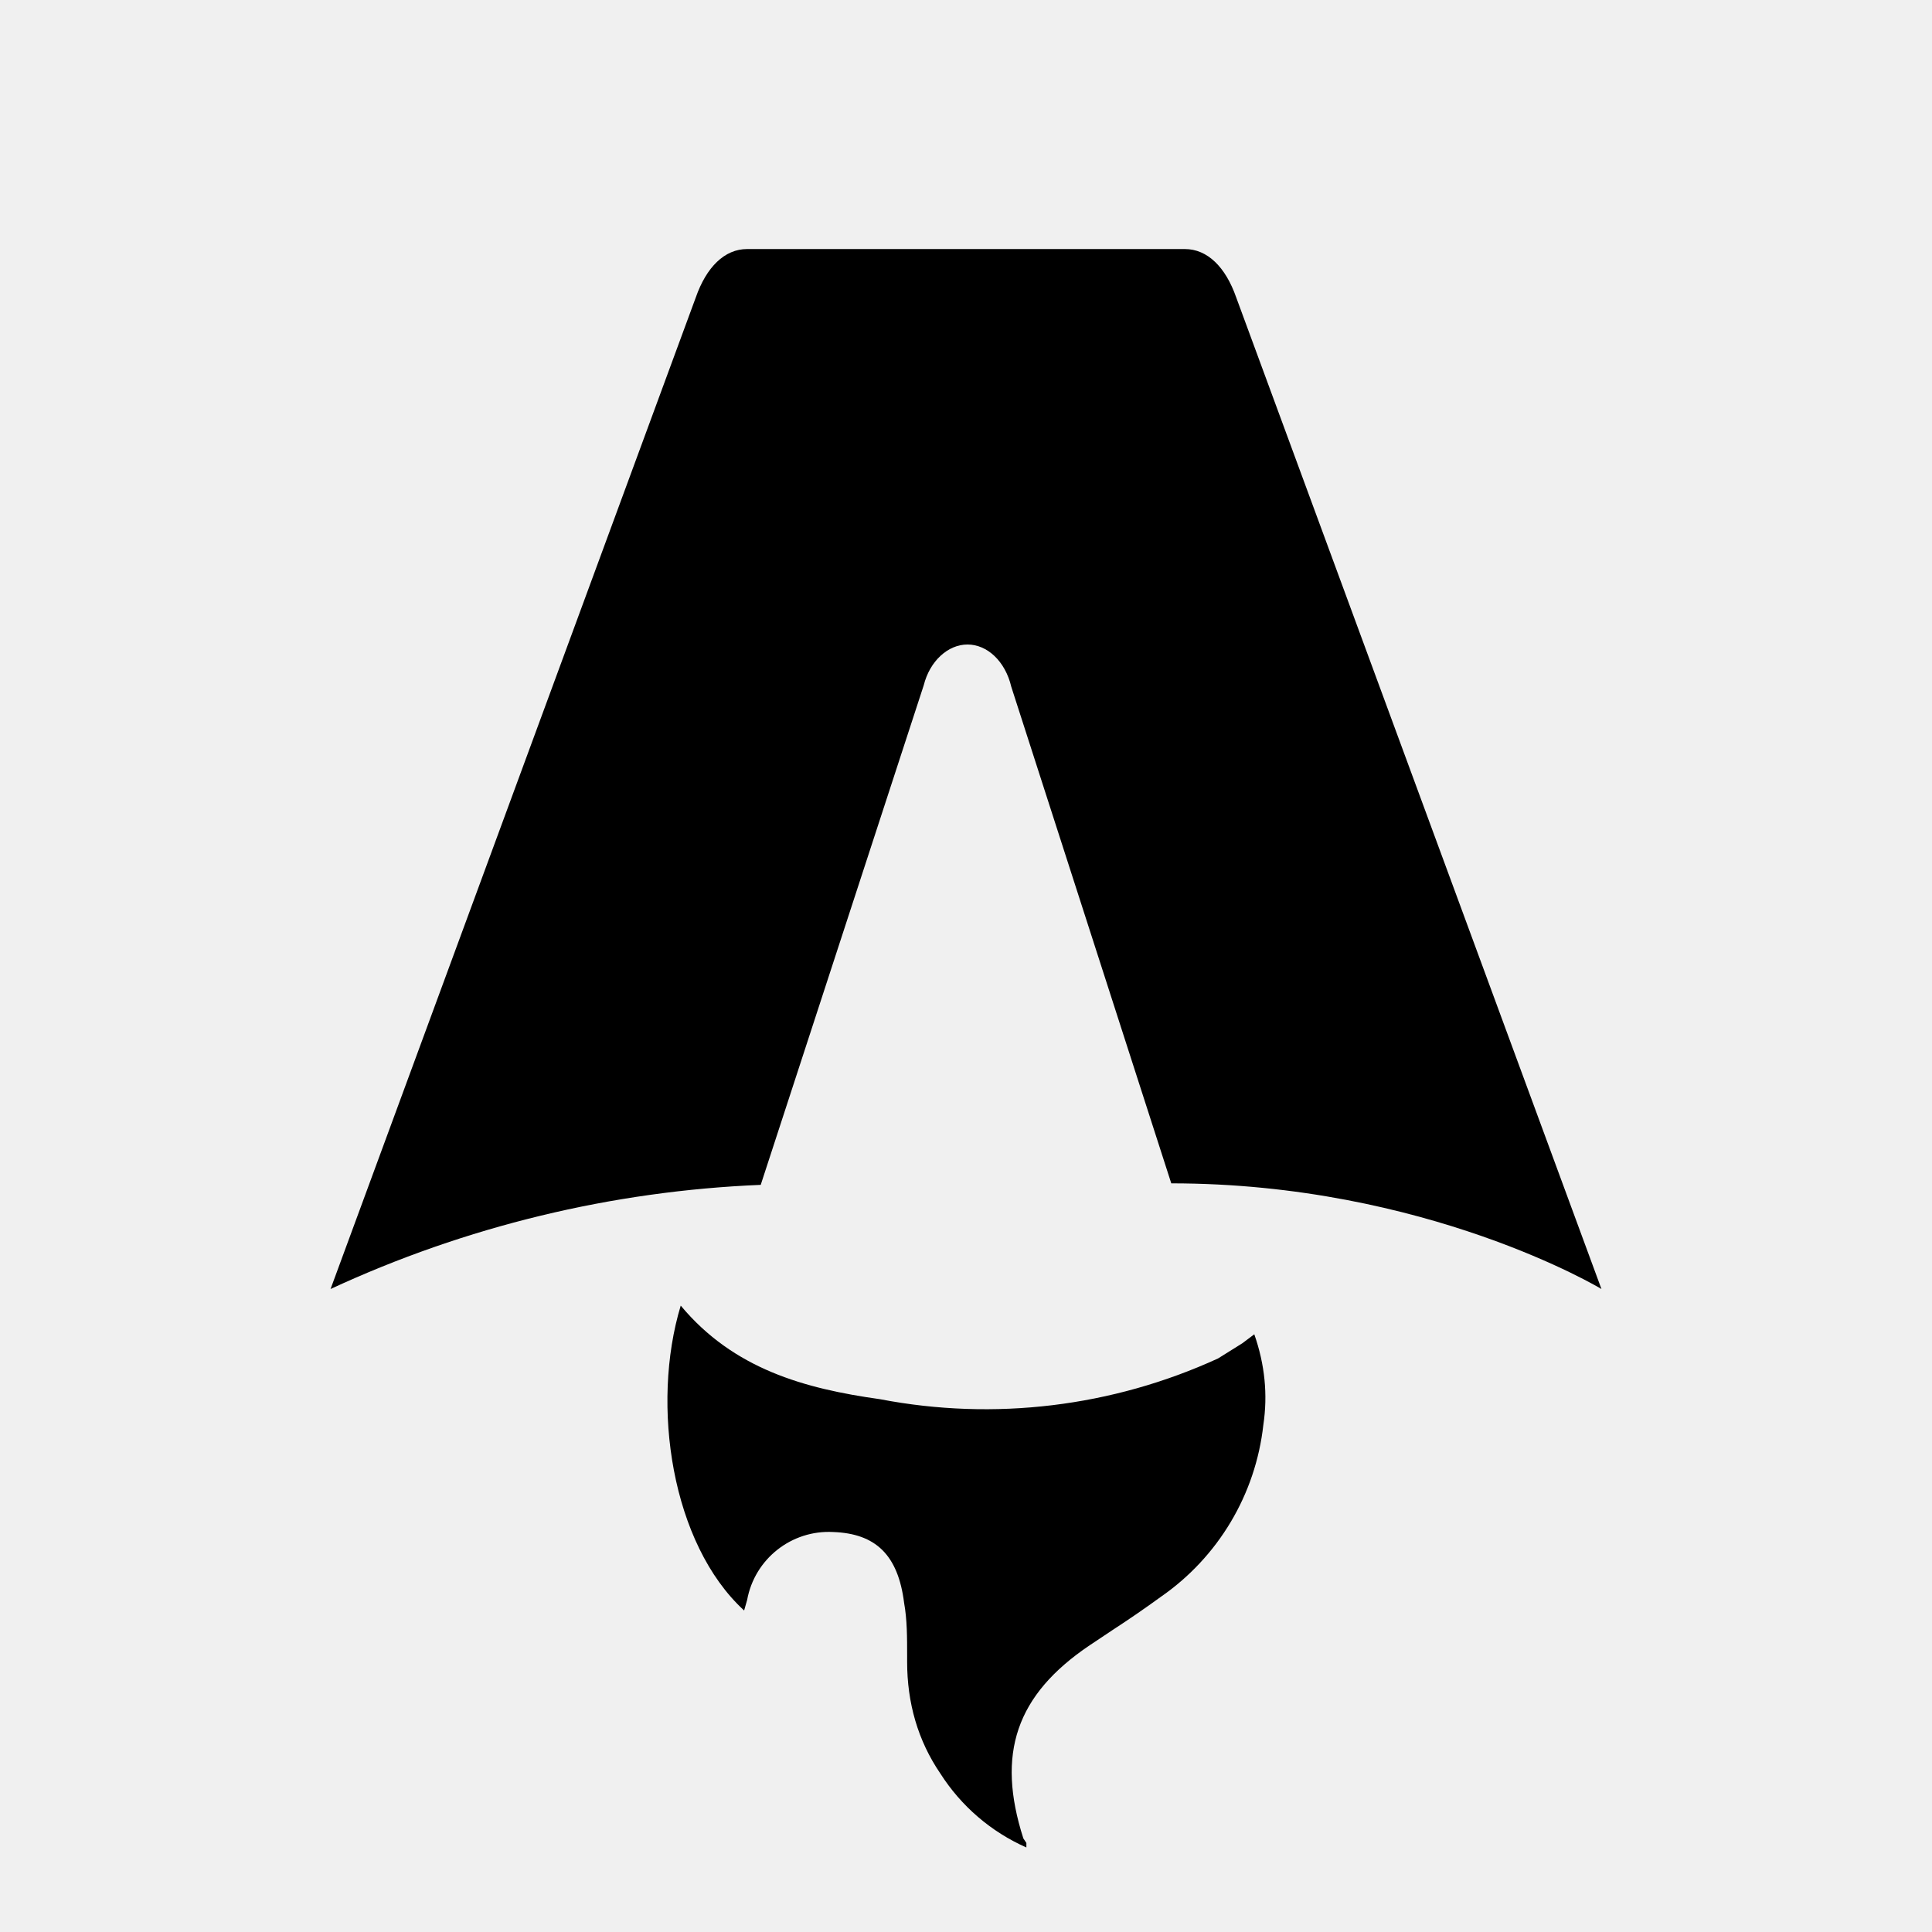
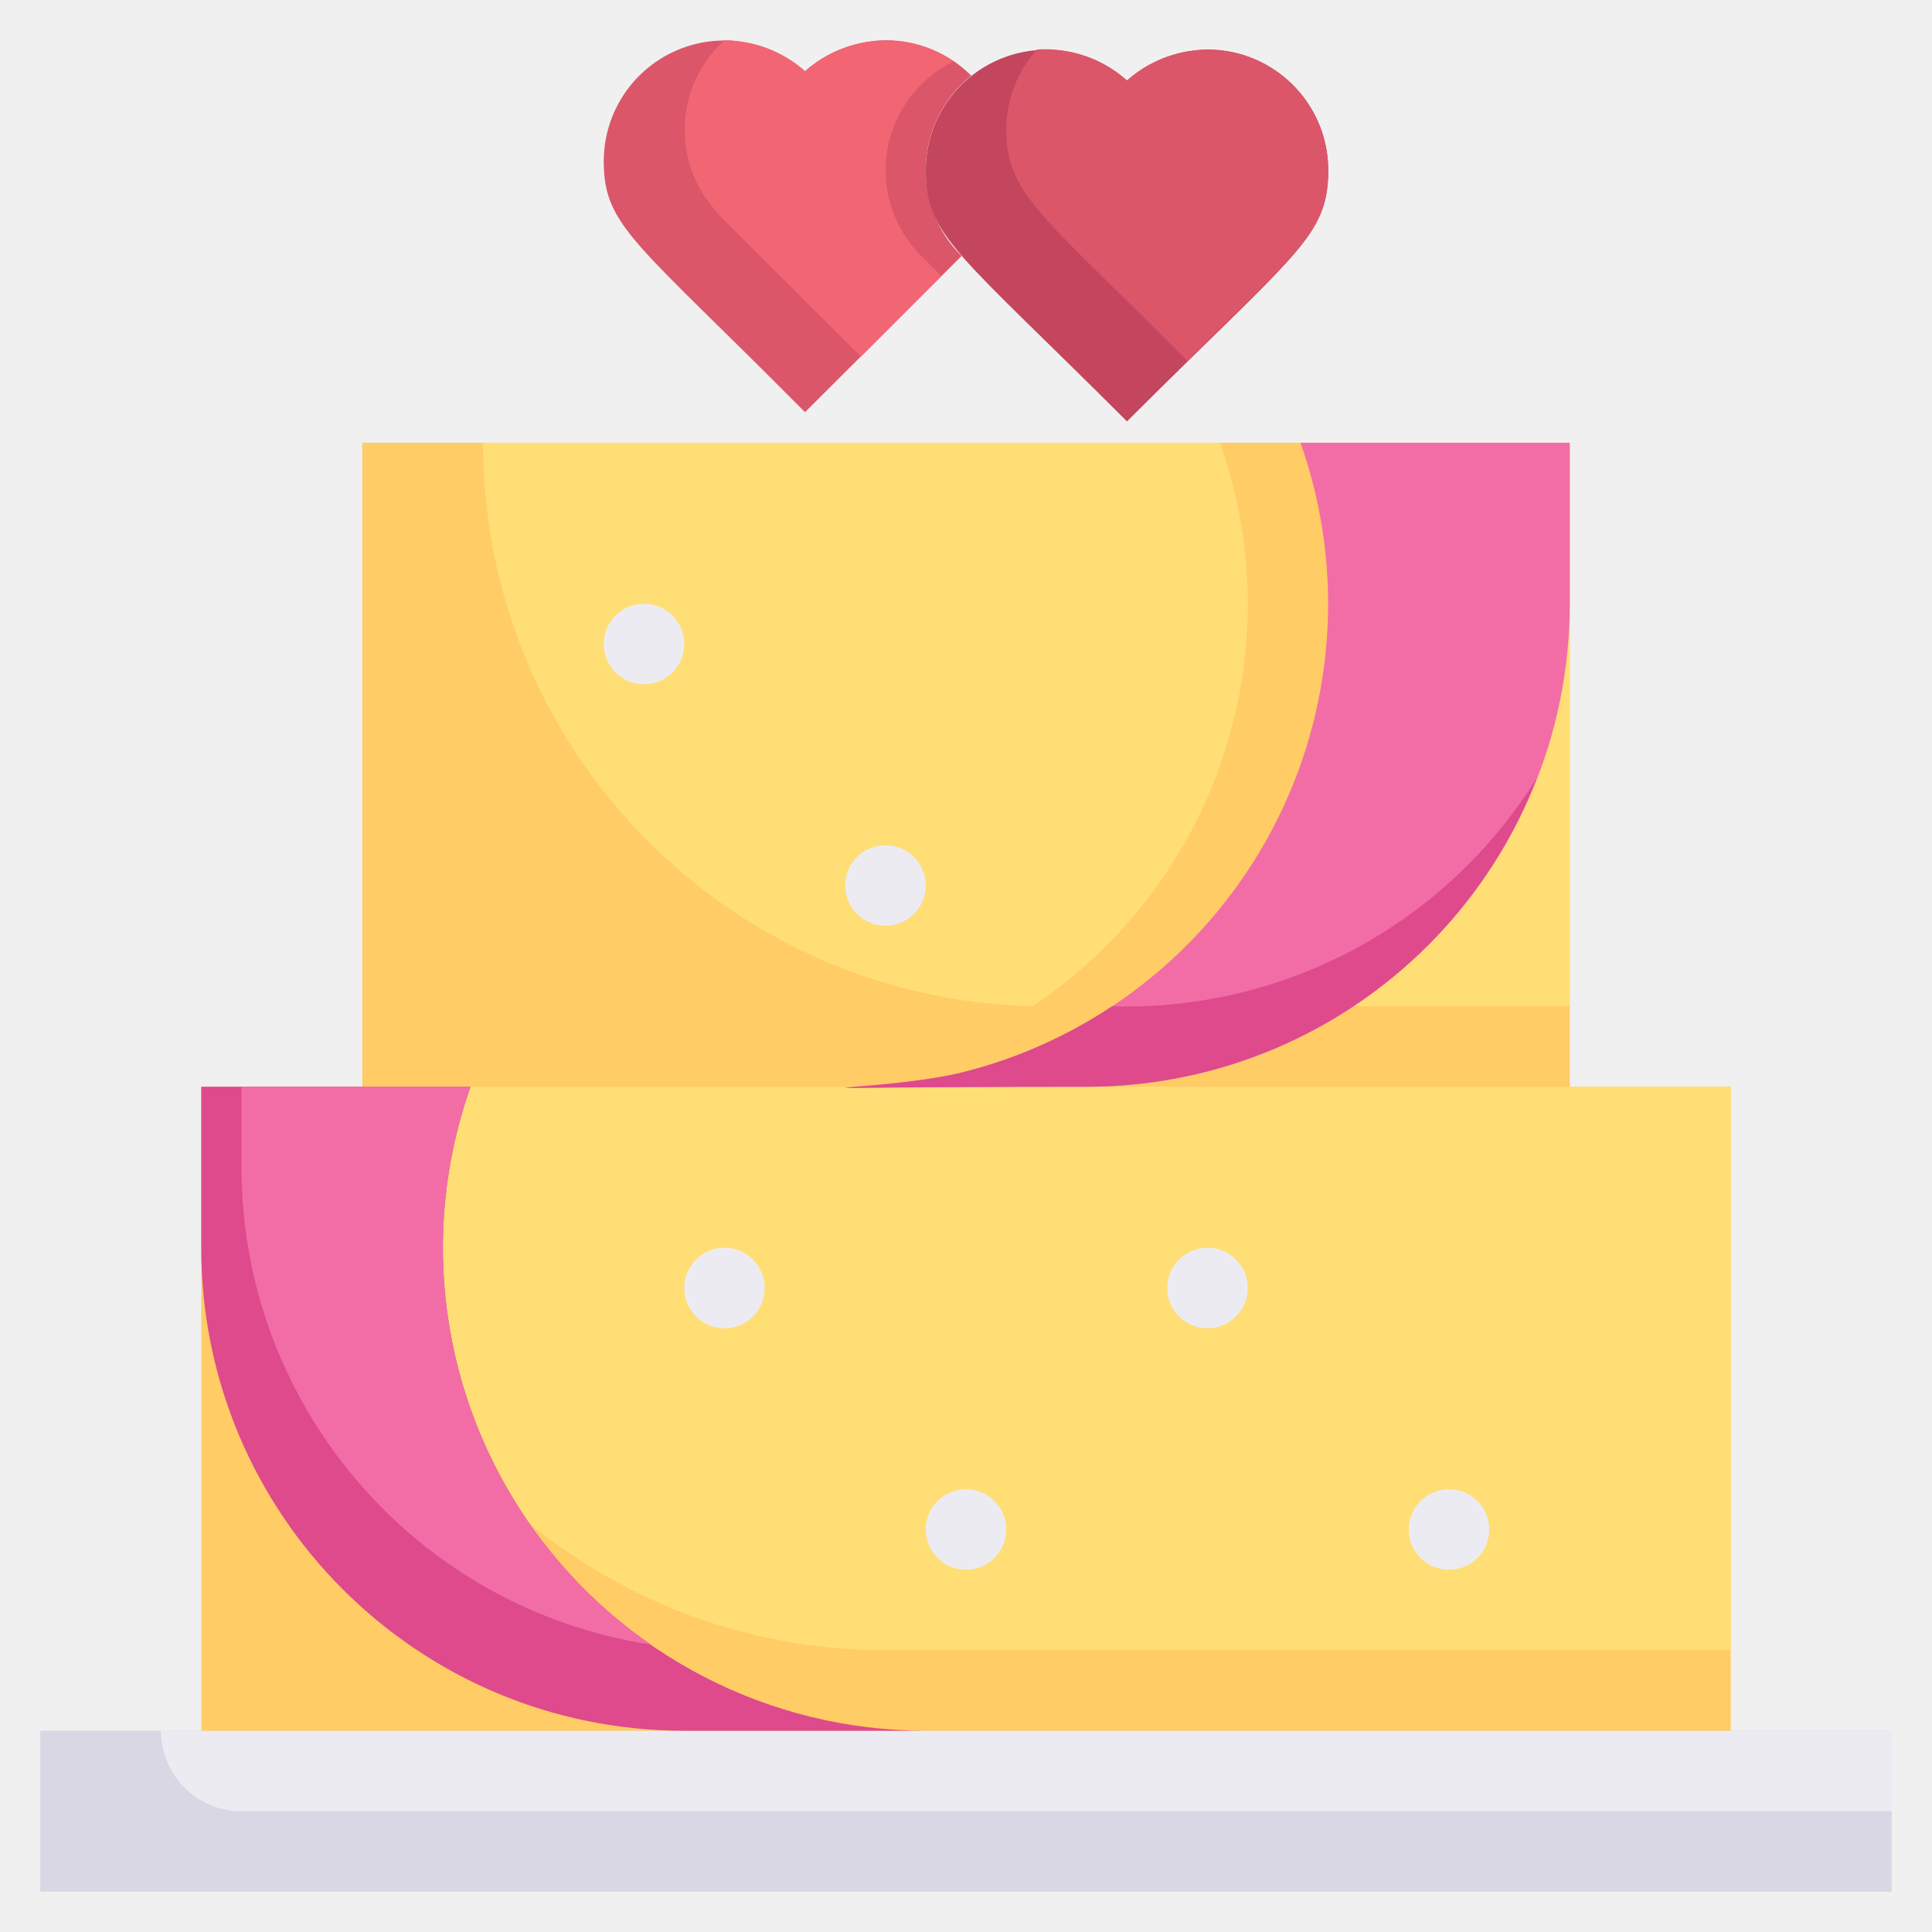
- <svg xmlns="http://www.w3.org/2000/svg" fill="none" viewBox="0 0 128 128">
-   <path d="M50.4 78.5a75.1 75.1 0 0 0-28.5 6.9l24.2-65.7c.7-2 1.9-3.2 3.4-3.2h29c1.5 0 2.7 1.2 3.4 3.2l24.2 65.7s-11.6-7-28.5-7L67 45.5c-.4-1.7-1.6-2.8-2.9-2.8-1.3 0-2.5 1.1-2.9 2.7L50.4 78.5Zm-1.1 28.2Zm-4.2-20.2c-2 6.6-.6 15.8 4.2 20.2a17.5 17.5 0 0 1 .2-.7 5.5 5.5 0 0 1 5.7-4.5c2.8.1 4.3 1.5 4.7 4.7.2 1.1.2 2.3.2 3.5v.4c0 2.7.7 5.2 2.2 7.4a13 13 0 0 0 5.7 4.9v-.3l-.2-.3c-1.8-5.6-.5-9.5 4.4-12.8l1.5-1a73 73 0 0 0 3.2-2.2 16 16 0 0 0 6.8-11.4c.3-2 .1-4-.6-6l-.8.6-1.6 1a37 37 0 0 1-22.4 2.7c-5-.7-9.7-2-13.2-6.2Z" />
-   <style>
-         path { fill: #000; }
-         @media (prefers-color-scheme: dark) {
-             path { fill: #FFF; }
-         }
-     </style>
+ <svg xmlns="http://www.w3.org/2000/svg" viewBox="0 0 48 48">
+   <defs>
+     <style>.cls-2{fill:#edebf2}.cls-3{fill:#fc6}.cls-4{fill:#ffde76}.cls-5{fill:#db5669}.cls-8{fill:#f26da6}.cls-9{fill:#de4a8c}</style>
+   </defs>
+   <g id="Wedding_Cake" data-name="Wedding Cake">
+     <path style="fill:#dad7e5" d="M1 43h46v4H1z" />
+     <path class="cls-2" d="M47 43v2H6a2 2 0 0 1-2-2z" />
+     <path class="cls-3" d="M5 27h38v16H5z" />
+     <path class="cls-4" d="M43 27v14H22A14 14 0 0 1 8 27z" />
+     <path class="cls-3" d="M9 11h30v16H9z" />
+     <path class="cls-4" d="M30.31 11a12 12 0 0 1-4.66 14A14 14 0 0 1 12 11zM39 11v14h-7.36A12 12 0 0 0 37 15v-4z" />
+     <path class="cls-5" d="M23.89 6.36 20 10.24C15.8 6 15 5.64 15 4a3 3 0 0 1 5-2.23A3.11 3.11 0 0 1 22 1a3 3 0 0 1 2.13.88 3 3 0 0 0-.24 4.48z" />
+     <path d="m22.88 6.35.51.51-2 2c-3.49-3.49-3.56-3.54-3.62-3.64A3 3 0 0 1 18 1a3.12 3.12 0 0 1 2 .77 3 3 0 0 1 3.69-.24 3 3 0 0 0-.81 4.82z" style="fill:#f26674" />
+     <path d="M33 4.23c0 1.66-.83 2.07-5 6.24-4.2-4.2-5-4.6-5-6.24A3 3 0 0 1 28 2a3.12 3.12 0 0 1 2-.77 3 3 0 0 1 3 3z" style="fill:#c4455e" />
+     <path class="cls-5" d="M33 4.23c0 1.56-.76 2-3.5 4.74C26 5.42 25 4.88 25 3.23a3 3 0 0 1 .76-2A3.06 3.06 0 0 1 28 2a3 3 0 0 1 5 2.23z" />
+     <path class="cls-8" d="M39 11v4a12 12 0 0 1-12 12c-9.85 0-5.1.17-3-.38A12 12 0 0 0 32.31 11z" />
+     <path class="cls-9" d="M27.63 25A11.9 11.9 0 0 1 24 26.62c-2.17.57-6.76.38 3 .38a12 12 0 0 0 11.18-7.67A12 12 0 0 1 27.63 25zM23 43h-6A12 12 0 0 1 5 31v-4h6.69A12 12 0 0 0 23 43z" />
+     <path class="cls-8" d="M16.17 40.86A12 12 0 0 1 6 29v-2h5.69a12 12 0 0 0 4.48 13.86z" />
+     <path class="cls-2" d="M19 32a1 1 0 0 0-2 0 1 1 0 0 0 2 0zM25 38a1 1 0 0 0-2 0 1 1 0 0 0 2 0zM17 16a1 1 0 0 0-2 0 1 1 0 0 0 2 0zM23 22a1 1 0 0 0-2 0 1 1 0 0 0 2 0zM31 32a1 1 0 0 0-2 0 1 1 0 0 0 2 0zM37 38a1 1 0 0 0-2 0 1 1 0 0 0 2 0z" />
+   </g>
</svg>
